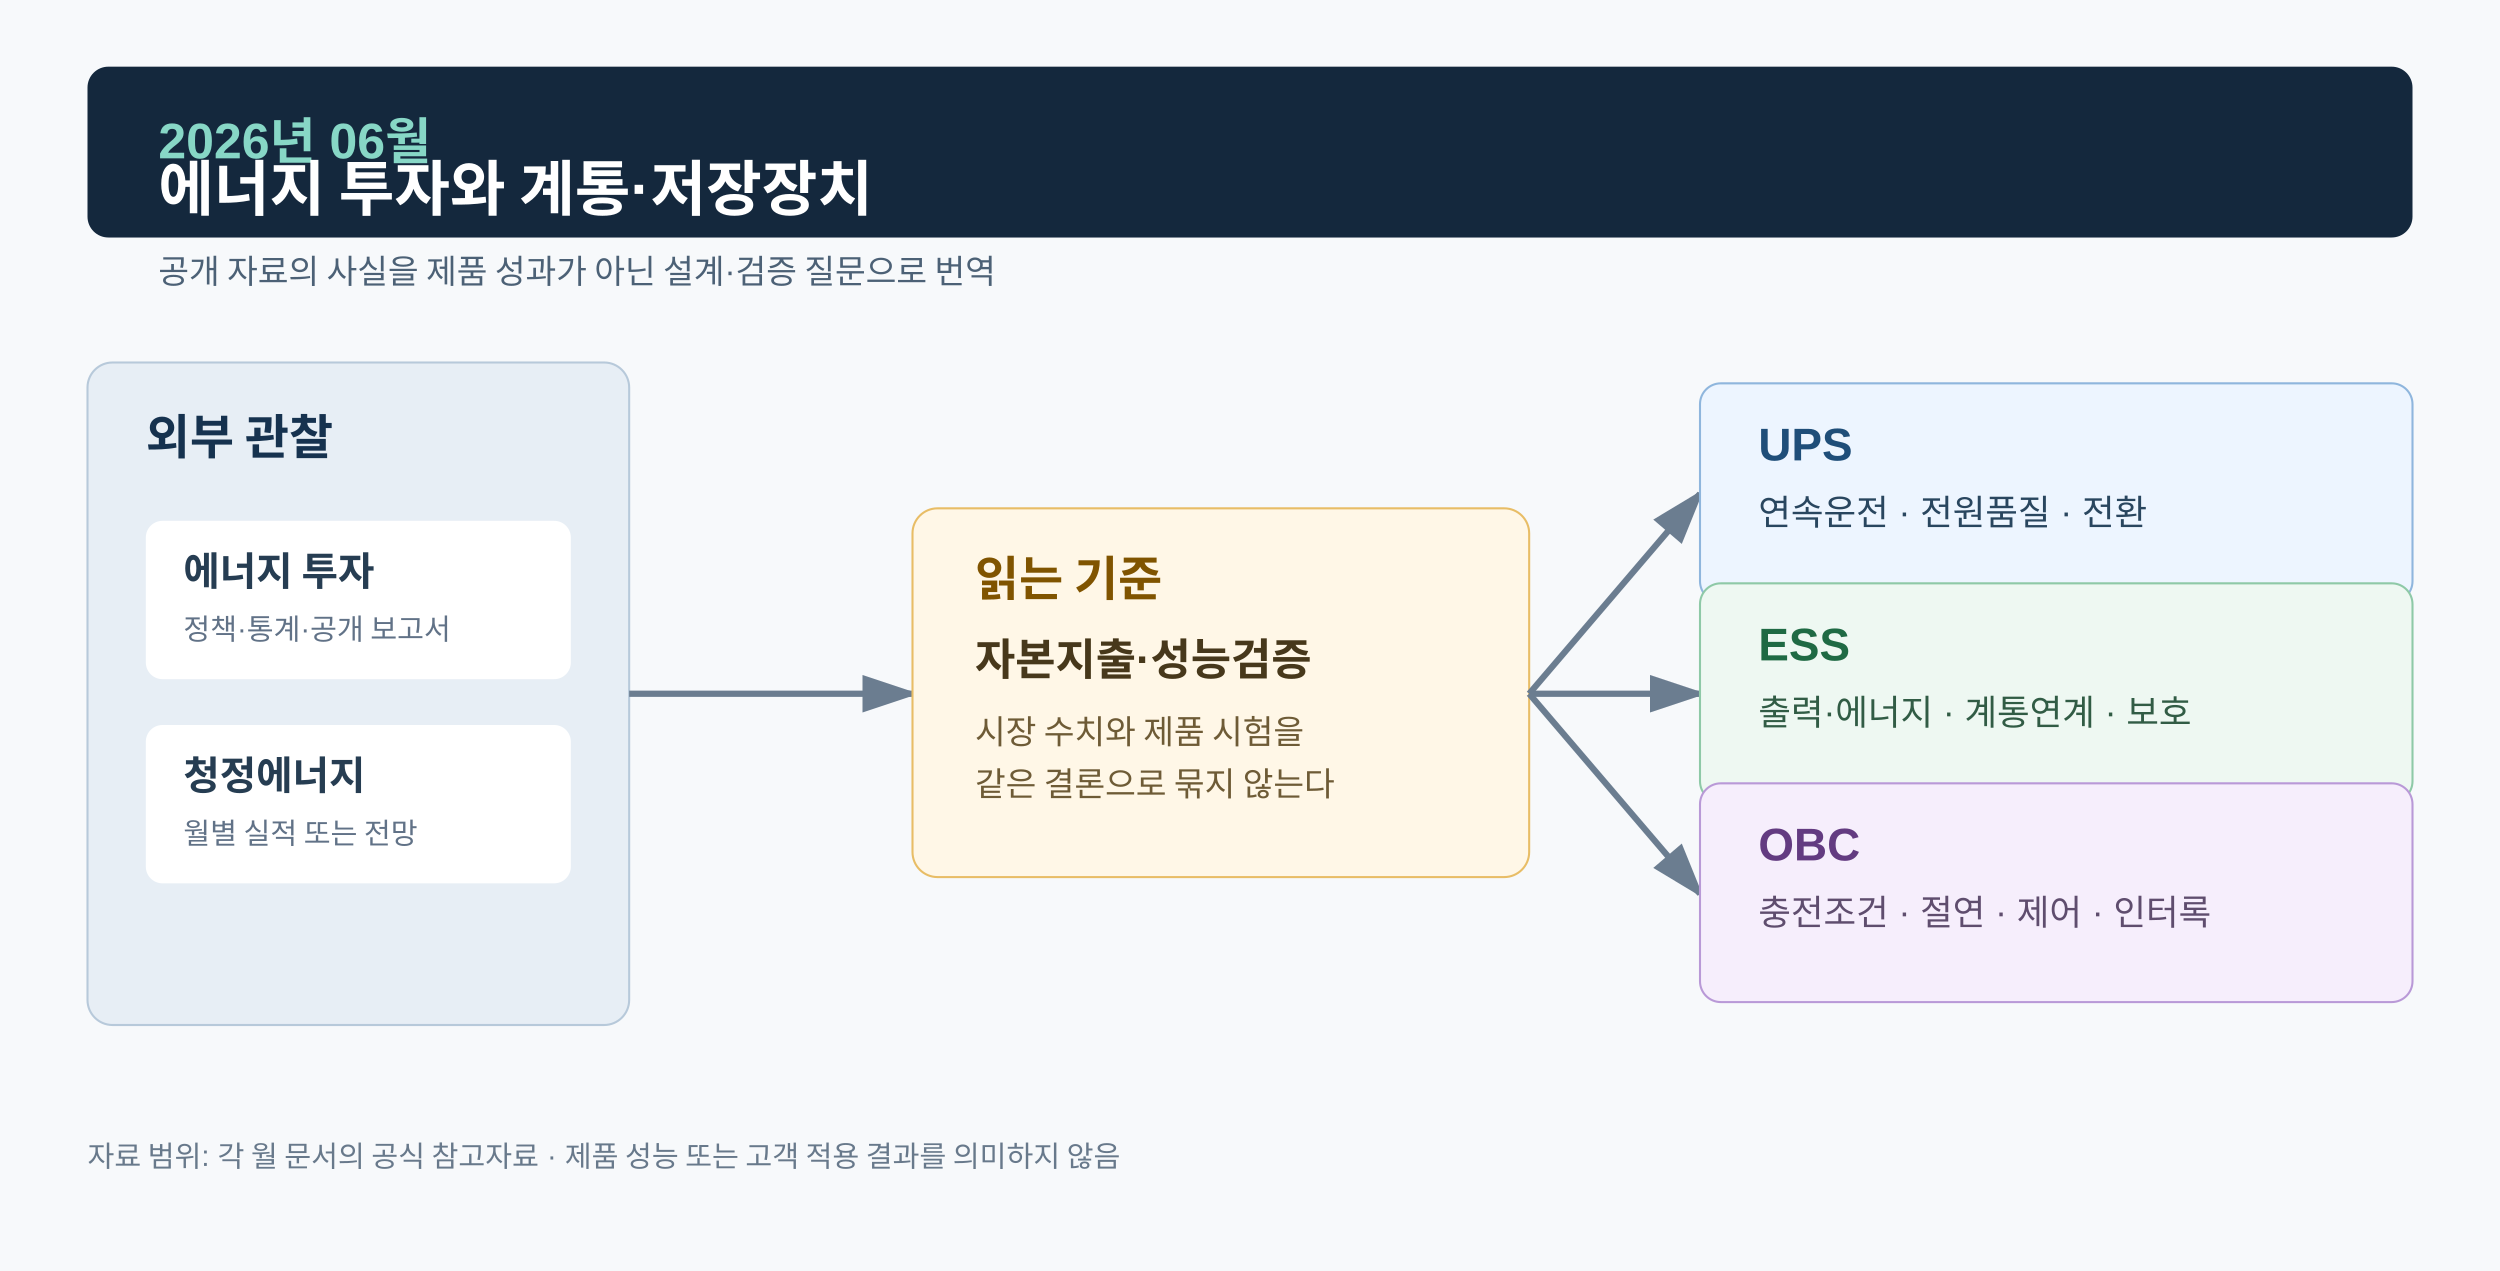
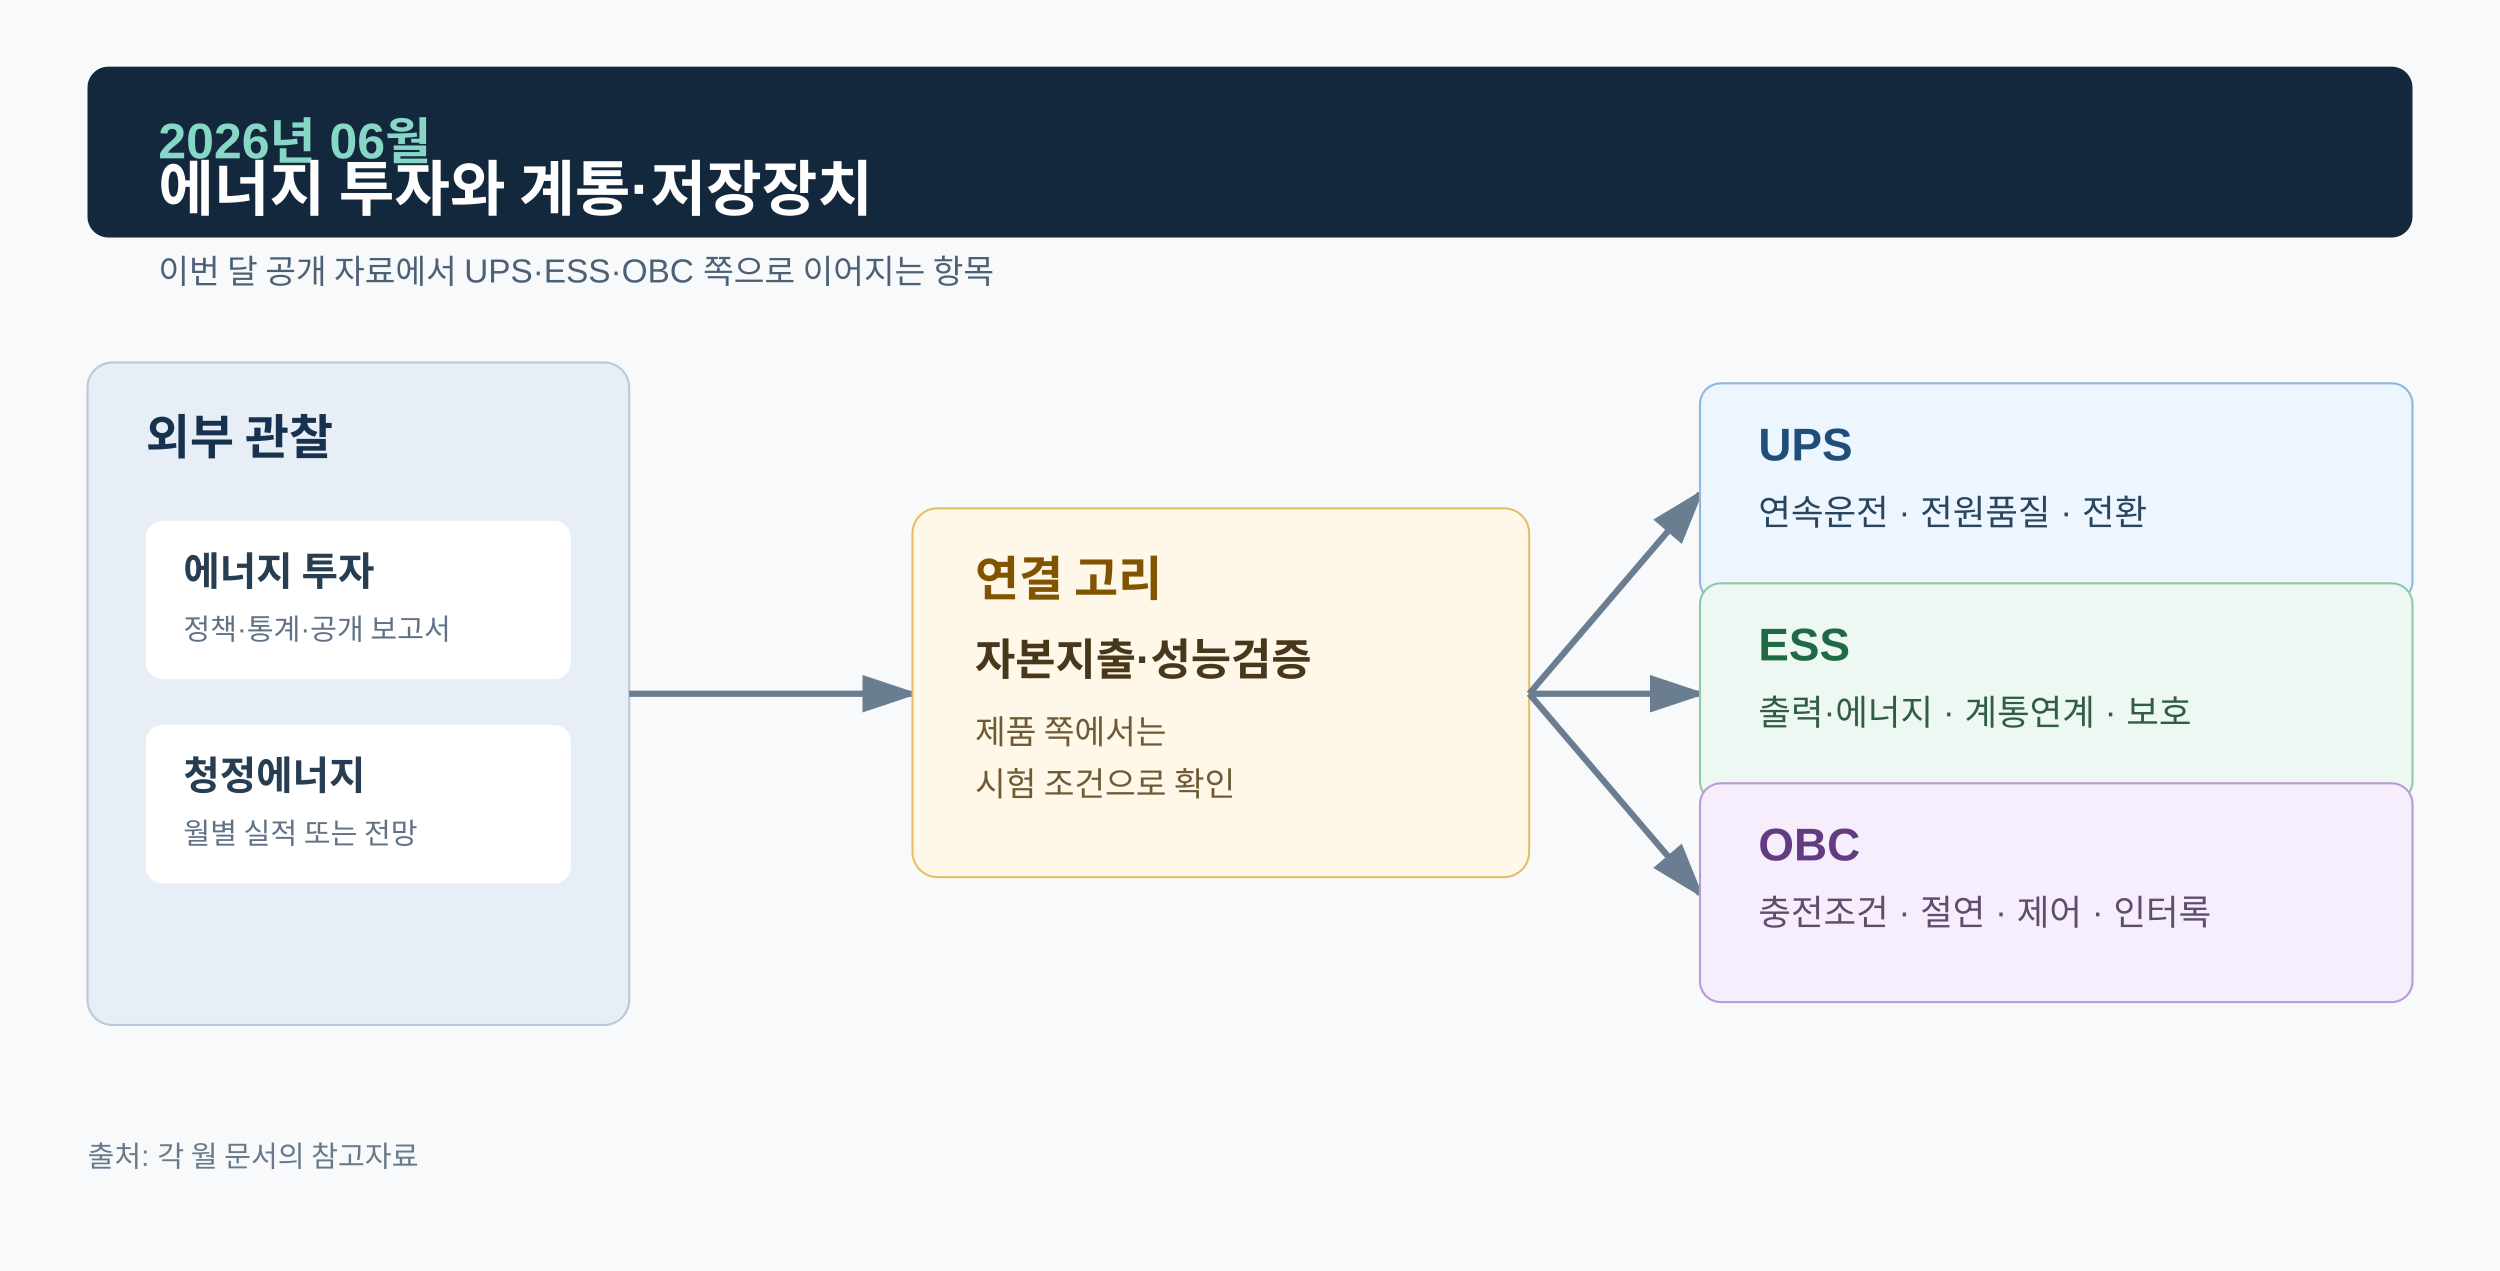
<svg xmlns="http://www.w3.org/2000/svg" width="1200" height="610" viewBox="0 0 1200 610" role="img" aria-labelledby="title desc">
  <defs>
    <marker id="arrow" markerWidth="10" markerHeight="10" refX="8" refY="3" orient="auto">
      <path d="M0,0 L0,6 L9,3 z" fill="#6b7d90" />
    </marker>
  </defs>
  <rect width="1200" height="610" fill="#f7f9fb" />
  <rect x="42" y="32" width="1116" height="82" rx="10" fill="#14283d" />
  <text x="76" y="76" fill="#87d7c6" font-family="Arial, sans-serif" font-size="24" font-weight="700">2026년 06월</text>
  <text x="76" y="101" fill="#ffffff" font-family="Arial, sans-serif" font-size="29" font-weight="700">에너지 투자와 계통·저장장치</text>
-   <text x="76" y="136" fill="#4c6176" font-family="Arial, sans-serif" font-size="16">공개 자료의 사실을 제품 성과가 아닌 설계·검증 질문으로 번역</text>
+   <text x="76" y="136" fill="#4c6176" font-family="Arial, sans-serif" font-size="16">이번 달 공개 자료에서 UPS·ESS·OBC 쪽으로 이어지는 항목</text>
  <rect x="42" y="174" width="260" height="318" rx="12" fill="#e7eef5" stroke="#b7c9da" />
  <text x="70" y="218" fill="#16324f" font-family="Arial, sans-serif" font-size="23" font-weight="700">외부 관찰</text>
  <rect x="70" y="250" width="204" height="76" rx="8" fill="#ffffff" />
  <text x="88" y="281" fill="#263d52" font-family="Arial, sans-serif" font-size="19" font-weight="700">에너지 투자</text>
  <text x="88" y="307" fill="#617287" font-family="Arial, sans-serif" font-size="14">정책·통계·공개 보고서</text>
  <rect x="70" y="348" width="204" height="76" rx="8" fill="#ffffff" />
  <text x="88" y="379" fill="#263d52" font-family="Arial, sans-serif" font-size="19" font-weight="700">청정에너지</text>
  <text x="88" y="405" fill="#617287" font-family="Arial, sans-serif" font-size="14">월별 실적 또는 전망</text>
  <path d="M302 333 L438 333" fill="none" stroke="#6b7d90" stroke-width="3" marker-end="url(#arrow)" />
  <rect x="438" y="244" width="296" height="177" rx="12" fill="#fff7e7" stroke="#e8bd66" />
-   <text x="468" y="286" fill="#805400" font-family="Arial, sans-serif" font-size="23" font-weight="700">읽는 기준</text>
+   <text x="468" y="286" fill="#805400" font-family="Arial, sans-serif" font-size="23" font-weight="700">연결 고리</text>
  <text x="468" y="324" fill="#47381b" font-family="Arial, sans-serif" font-size="21" font-weight="700">자본지출·성능검증</text>
-   <text x="468" y="357" fill="#6e5b36" font-family="Arial, sans-serif" font-size="16">시장 수치와 제품 시험을</text>
-   <text x="468" y="382" fill="#6e5b36" font-family="Arial, sans-serif" font-size="16">같은 결론으로 묶지 않는다</text>
+   <text x="468" y="357" fill="#6e5b36" font-family="Arial, sans-serif" font-size="16">제품 쪽에서는</text>
+   <text x="468" y="382" fill="#6e5b36" font-family="Arial, sans-serif" font-size="16">시험 조건으로 확인</text>
  <path d="M734 333 L816 237" fill="none" stroke="#6b7d90" stroke-width="3" marker-end="url(#arrow)" />
  <path d="M734 333 L816 333" fill="none" stroke="#6b7d90" stroke-width="3" marker-end="url(#arrow)" />
  <path d="M734 333 L816 429" fill="none" stroke="#6b7d90" stroke-width="3" marker-end="url(#arrow)" />
  <rect x="816" y="184" width="342" height="105" rx="10" fill="#edf5ff" stroke="#8fb6dd" />
  <text x="844" y="221" fill="#1f4e79" font-family="Arial, sans-serif" font-size="22" font-weight="700">UPS</text>
  <text x="844" y="252" fill="#29465f" font-family="Arial, sans-serif" font-size="17">연속운전 · 전원품질 · 전환</text>
  <rect x="816" y="280" width="342" height="105" rx="10" fill="#eef8f2" stroke="#8ec9a7" />
  <text x="844" y="317" fill="#1f6a44" font-family="Arial, sans-serif" font-size="22" font-weight="700">ESS</text>
  <text x="844" y="348" fill="#315c45" font-family="Arial, sans-serif" font-size="17">출력·에너지 · 계통연계 · 보호</text>
  <rect x="816" y="376" width="342" height="105" rx="10" fill="#f6eefc" stroke="#b999d7" />
  <text x="844" y="413" fill="#633b81" font-family="Arial, sans-serif" font-size="22" font-weight="700">OBC</text>
  <text x="844" y="444" fill="#5f4d6e" font-family="Arial, sans-serif" font-size="17">충전조건 · 절연 · 제어 · 인터록</text>
-   <text x="42" y="560" fill="#68798b" font-family="Arial, sans-serif" font-size="14">자료 범위: 각 월 문서의 공식 참고자료 · 제품 성능 또는 고객 적용 결과를 의미하지 않음</text>
+   <text x="42" y="560" fill="#68798b" font-family="Arial, sans-serif" font-size="14">출처: 각 월 문서의 참고자료</text>
</svg>
